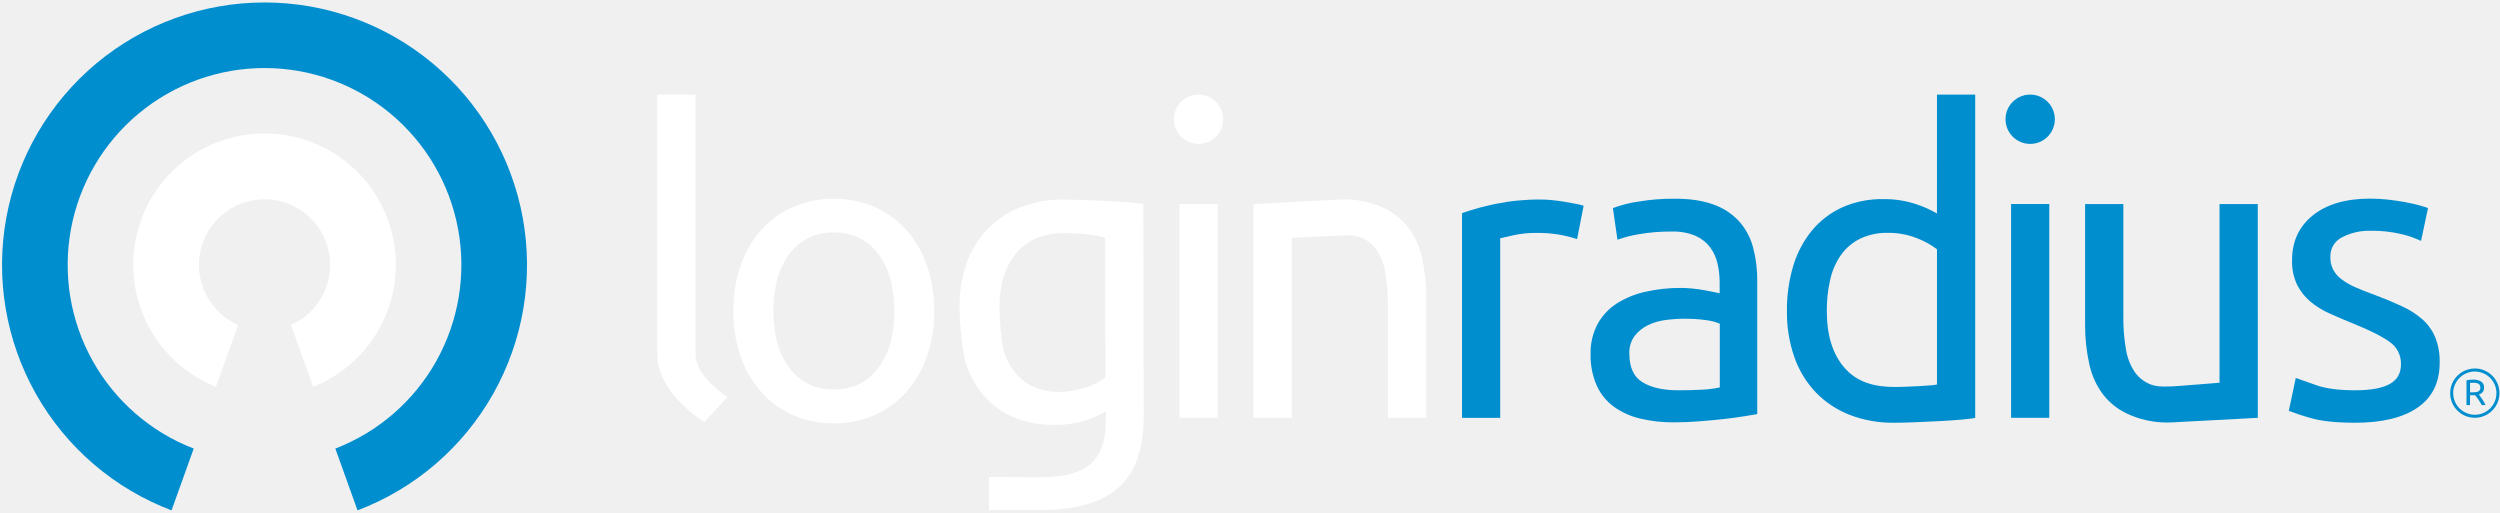
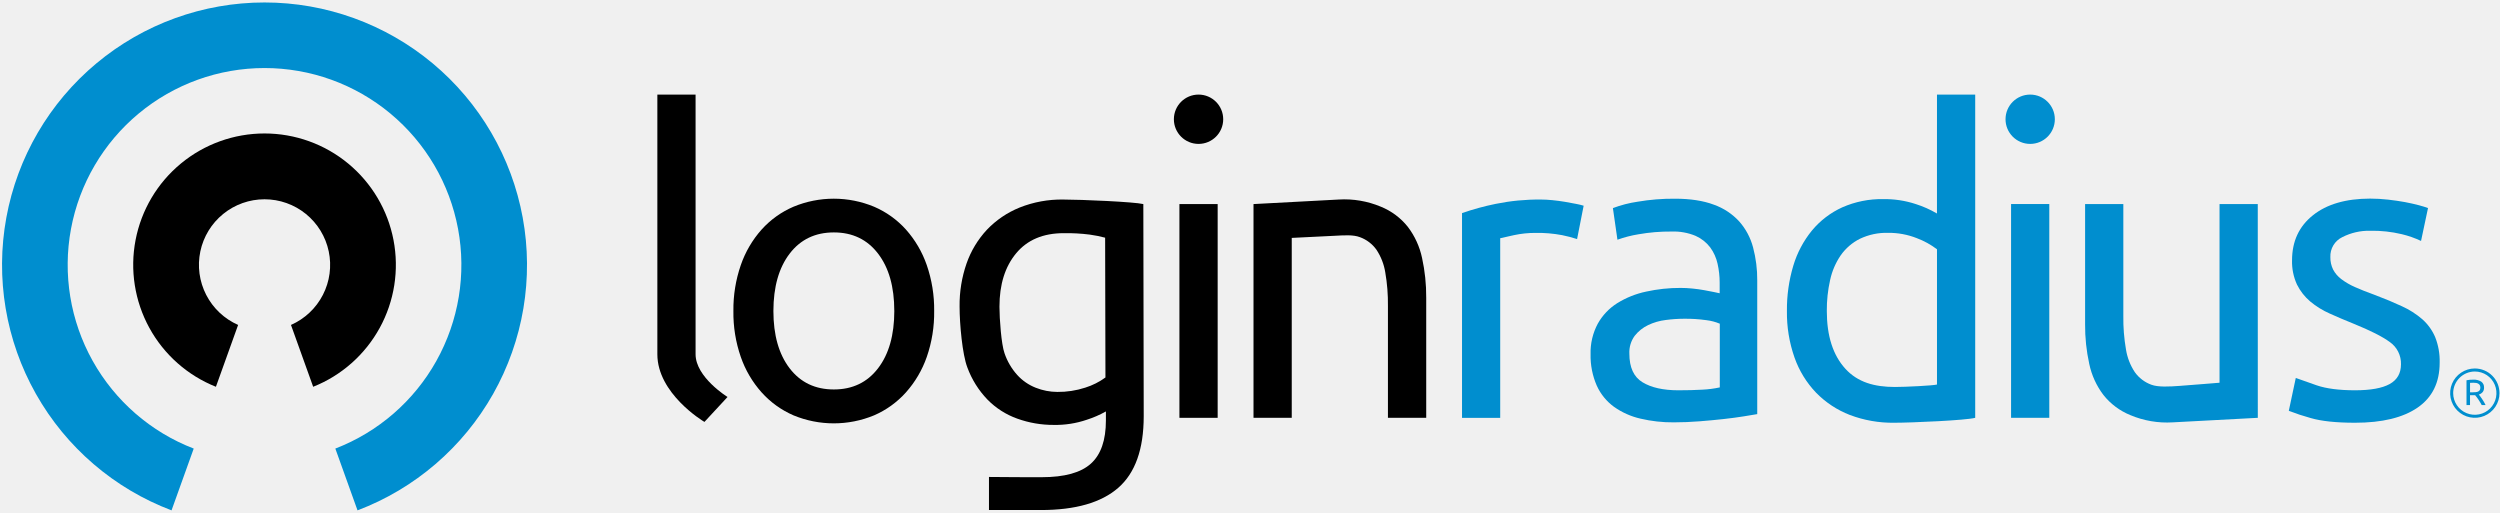
<svg xmlns="http://www.w3.org/2000/svg" width="156" height="32" viewBox="0 0 156 32" fill="none">
  <path d="M16.507 0.154C12.675 0.153 8.964 1.496 6.02 3.95C3.076 6.403 1.085 9.812 0.395 13.581C-0.295 17.351 0.358 21.243 2.242 24.581C4.126 27.918 7.12 30.489 10.704 31.847L12.088 27.991C9.412 26.959 7.182 25.024 5.783 22.52C4.384 20.016 3.906 17.102 4.43 14.283C4.955 11.463 6.45 8.916 8.655 7.083C10.861 5.249 13.639 4.246 16.507 4.246C19.375 4.246 22.152 5.249 24.358 7.083C26.564 8.916 28.058 11.463 28.583 14.283C29.108 17.102 28.629 20.016 27.23 22.52C25.832 25.024 23.601 26.959 20.925 27.991L22.309 31.847C25.893 30.489 28.887 27.918 30.771 24.581C32.655 21.244 33.309 17.351 32.618 13.582C31.928 9.812 29.938 6.404 26.994 3.95C24.051 1.497 20.34 0.153 16.507 0.154Z" fill="#008ECF" />
-   <path d="M13.473 24.135L14.858 20.276C13.998 19.897 13.295 19.235 12.866 18.399C12.437 17.563 12.308 16.606 12.501 15.686C12.695 14.767 13.198 13.942 13.928 13.35C14.657 12.758 15.568 12.435 16.507 12.435C17.447 12.435 18.358 12.758 19.087 13.35C19.816 13.942 20.32 14.767 20.513 15.686C20.707 16.606 20.578 17.563 20.149 18.399C19.72 19.235 19.017 19.897 18.157 20.276L19.542 24.135C21.312 23.43 22.781 22.129 23.696 20.458C24.611 18.787 24.915 16.849 24.555 14.978C24.196 13.106 23.196 11.419 21.727 10.205C20.259 8.992 18.413 8.328 16.507 8.328C14.602 8.328 12.756 8.992 11.287 10.205C9.818 11.419 8.818 13.106 8.459 14.978C8.1 16.849 8.404 18.787 9.319 20.458C10.234 22.129 11.703 23.43 13.473 24.135Z" fill="white" />
+   <path d="M13.473 24.135L14.858 20.276C13.998 19.897 13.295 19.235 12.866 18.399C12.437 17.563 12.308 16.606 12.501 15.686C12.695 14.767 13.198 13.942 13.928 13.35C14.657 12.758 15.568 12.435 16.507 12.435C17.447 12.435 18.358 12.758 19.087 13.35C19.816 13.942 20.32 14.767 20.513 15.686C20.707 16.606 20.578 17.563 20.149 18.399C19.72 19.235 19.017 19.897 18.157 20.276L19.542 24.135C21.312 23.43 22.781 22.129 23.696 20.458C24.611 18.787 24.915 16.849 24.555 14.978C24.196 13.106 23.196 11.419 21.727 10.205C20.259 8.992 18.413 8.328 16.507 8.328C14.602 8.328 12.756 8.992 11.287 10.205C9.818 11.419 8.818 13.106 8.459 14.978C8.1 16.849 8.404 18.787 9.319 20.458C10.234 22.129 11.703 23.43 13.473 24.135Z" fill="#000000" />
  <path d="M96.155 12.451C96.359 12.451 96.594 12.463 96.86 12.489C97.125 12.515 97.38 12.549 97.64 12.592C97.9 12.635 98.132 12.678 98.347 12.722C98.507 12.751 98.665 12.79 98.82 12.836L98.41 14.918C98.103 14.818 97.791 14.736 97.474 14.673C96.92 14.569 96.358 14.522 95.794 14.533C95.35 14.533 94.907 14.58 94.473 14.673C94.037 14.768 93.75 14.832 93.613 14.866V26.076H91.23V13.297C91.917 13.058 92.62 12.866 93.333 12.721C94.262 12.532 95.207 12.442 96.155 12.451Z" fill="#008ECF" />
  <path d="M104.519 12.399C105.473 12.399 106.281 12.523 106.942 12.771C107.551 12.986 108.098 13.348 108.533 13.824C108.941 14.288 109.235 14.841 109.392 15.439C109.57 16.113 109.658 16.808 109.652 17.505V25.841C109.448 25.876 109.16 25.923 108.794 25.983C108.427 26.042 108.013 26.097 107.549 26.149C107.084 26.201 106.587 26.247 106.049 26.29C105.51 26.332 104.976 26.355 104.445 26.355C103.744 26.361 103.046 26.283 102.364 26.123C101.774 25.988 101.216 25.74 100.722 25.392C100.254 25.053 99.882 24.598 99.642 24.072C99.369 23.45 99.236 22.775 99.252 22.096C99.234 21.435 99.389 20.781 99.701 20.198C99.993 19.675 100.412 19.234 100.92 18.915C101.472 18.574 102.079 18.331 102.715 18.197C103.423 18.041 104.145 17.963 104.87 17.966C105.118 17.966 105.366 17.979 105.613 18.005C105.873 18.031 106.117 18.065 106.344 18.107C106.576 18.15 106.776 18.188 106.948 18.223C107.119 18.258 107.238 18.283 107.307 18.3V17.633C107.307 17.239 107.263 16.846 107.177 16.462C107.097 16.091 106.94 15.741 106.715 15.435C106.476 15.124 106.163 14.877 105.804 14.717C105.33 14.521 104.818 14.429 104.304 14.448C103.614 14.442 102.924 14.499 102.244 14.619C101.795 14.691 101.355 14.805 100.928 14.959L100.645 12.985C101.142 12.797 101.658 12.664 102.184 12.587C102.955 12.455 103.737 12.393 104.519 12.399ZM104.723 24.354C105.288 24.354 105.788 24.341 106.224 24.315C106.591 24.298 106.956 24.251 107.315 24.174V20.198C107.048 20.086 106.767 20.013 106.481 19.979C106.017 19.914 105.55 19.884 105.082 19.89C104.701 19.891 104.32 19.917 103.941 19.968C103.559 20.013 103.186 20.121 102.838 20.288C102.513 20.444 102.228 20.672 102.005 20.955C101.77 21.278 101.652 21.671 101.672 22.07C101.672 22.926 101.945 23.52 102.492 23.853C103.04 24.186 103.783 24.353 104.723 24.354Z" fill="#008ECF" />
  <path d="M120.868 5.902H123.253V26.072C122.706 26.226 119.311 26.379 118.2 26.379C117.254 26.393 116.314 26.228 115.429 25.893C114.637 25.587 113.92 25.114 113.326 24.507C112.726 23.88 112.267 23.133 111.979 22.314C111.65 21.379 111.49 20.394 111.504 19.403C111.494 18.447 111.628 17.496 111.902 16.58C112.142 15.775 112.54 15.025 113.073 14.375C113.585 13.76 114.229 13.269 114.958 12.938C115.762 12.584 116.633 12.409 117.512 12.425C118.202 12.414 118.889 12.518 119.545 12.734C120.006 12.88 120.449 13.078 120.866 13.323L120.868 5.902ZM120.868 15.555C120.485 15.264 120.061 15.031 119.611 14.862C119.039 14.636 118.429 14.523 117.815 14.529C117.208 14.512 116.606 14.64 116.057 14.901C115.581 15.139 115.171 15.492 114.864 15.927C114.543 16.396 114.317 16.923 114.198 17.479C114.057 18.111 113.988 18.756 113.993 19.403C113.993 20.959 114.377 22.16 115.147 23.006C115.917 23.853 116.961 24.147 118.244 24.147C118.894 24.147 120.628 24.062 120.868 23.995V15.555Z" fill="#008ECF" />
  <path d="M146.949 24.354C147.924 24.354 148.646 24.224 149.116 23.964C149.586 23.703 149.821 23.293 149.821 22.732C149.829 22.462 149.77 22.194 149.649 21.952C149.529 21.71 149.35 21.502 149.129 21.346C148.667 21.006 147.906 20.621 146.846 20.192C146.334 19.987 145.842 19.777 145.371 19.564C144.931 19.37 144.521 19.115 144.152 18.807C143.81 18.516 143.531 18.159 143.331 17.756C143.114 17.282 143.009 16.764 143.024 16.242C143.024 15.062 143.458 14.126 144.325 13.434C145.192 12.741 146.381 12.395 147.891 12.393C148.268 12.393 148.645 12.415 149.02 12.457C149.395 12.5 149.746 12.552 150.072 12.611C150.396 12.671 150.684 12.741 150.931 12.804C151.178 12.866 151.372 12.934 151.508 12.983L151.073 15.035C150.687 14.852 150.282 14.71 149.867 14.612C149.224 14.459 148.564 14.387 147.902 14.4C147.297 14.386 146.698 14.523 146.159 14.798C145.927 14.91 145.733 15.087 145.601 15.308C145.469 15.529 145.404 15.784 145.415 16.042C145.409 16.308 145.466 16.572 145.582 16.812C145.705 17.049 145.881 17.255 146.094 17.415C146.36 17.615 146.649 17.783 146.954 17.915C147.296 18.068 147.706 18.231 148.185 18.403C148.818 18.642 149.381 18.877 149.876 19.108C150.335 19.315 150.763 19.587 151.145 19.915C151.494 20.223 151.77 20.604 151.953 21.032C152.155 21.541 152.251 22.086 152.235 22.634C152.235 23.866 151.778 24.798 150.863 25.431C149.948 26.064 148.644 26.38 146.952 26.379C145.771 26.379 144.848 26.281 144.181 26.085C143.72 25.958 143.267 25.808 142.821 25.635L143.257 23.584C143.53 23.687 143.967 23.841 144.566 24.046C145.165 24.25 145.959 24.353 146.949 24.354Z" fill="#008ECF" />
  <path d="M140.887 26.072L135.577 26.355C134.673 26.41 133.769 26.256 132.934 25.904C132.276 25.637 131.697 25.204 131.255 24.648C130.82 24.076 130.518 23.414 130.37 22.711C130.191 21.894 130.103 21.06 130.11 20.224V12.734H132.496V19.71C132.486 20.415 132.542 21.119 132.662 21.813C132.743 22.318 132.931 22.799 133.214 23.225C133.47 23.582 133.827 23.854 134.24 24.005C134.668 24.168 135.379 24.125 136.01 24.079C137.489 23.973 137.832 23.93 138.499 23.882V12.734H140.885L140.887 26.072Z" fill="#008ECF" />
  <path d="M127.876 12.732H125.491V26.071H127.876V12.732Z" fill="#008ECF" />
  <path d="M126.684 8.98C127.533 8.98 128.222 8.291 128.222 7.441C128.222 6.591 127.533 5.902 126.684 5.902C125.834 5.902 125.145 6.591 125.145 7.441C125.145 8.291 125.834 8.98 126.684 8.98Z" fill="#008ECF" />
-   <path d="M71.344 12.734C70.78 12.596 67.454 12.451 66.341 12.451C65.411 12.437 64.487 12.607 63.623 12.951C62.852 13.262 62.157 13.735 61.583 14.336C61.019 14.942 60.586 15.658 60.313 16.44C60.015 17.302 59.867 18.21 59.878 19.122C59.878 20.234 60.052 22.114 60.359 22.919C60.634 23.671 61.062 24.356 61.617 24.933C62.139 25.466 62.776 25.874 63.48 26.124C64.208 26.386 64.977 26.518 65.751 26.515C66.453 26.528 67.151 26.42 67.815 26.193C68.23 26.061 68.629 25.887 69.008 25.673V26.238C69.008 27.468 68.696 28.366 68.072 28.93C67.447 29.495 66.426 29.777 65.007 29.777C64.682 29.777 62.426 29.777 61.712 29.762V31.826C62.412 31.826 64.627 31.826 64.955 31.826C67.11 31.826 68.717 31.364 69.777 30.441C70.837 29.517 71.367 28.029 71.368 25.976L71.344 12.734ZM67.722 24.188C67.159 24.372 66.57 24.462 65.977 24.456C65.516 24.454 65.059 24.366 64.631 24.195C64.19 24.022 63.795 23.75 63.476 23.399C63.121 23.005 62.851 22.542 62.681 22.04C62.485 21.494 62.366 19.91 62.366 19.14C62.366 17.753 62.713 16.642 63.407 15.806C64.101 14.971 65.088 14.552 66.369 14.55C66.913 14.541 67.457 14.571 67.997 14.639C68.322 14.683 68.644 14.748 68.96 14.832L68.98 23.554C68.598 23.833 68.173 24.047 67.722 24.188Z" fill="white" />
-   <path d="M58.292 19.403C58.306 20.38 58.15 21.352 57.83 22.275C57.546 23.091 57.104 23.842 56.529 24.487C55.978 25.101 55.3 25.59 54.542 25.918C52.932 26.584 51.124 26.584 49.514 25.918C48.756 25.59 48.078 25.102 47.526 24.487C46.951 23.843 46.509 23.091 46.226 22.275C45.906 21.352 45.75 20.38 45.764 19.403C45.752 18.43 45.908 17.462 46.226 16.541C46.508 15.723 46.95 14.968 47.526 14.322C48.078 13.709 48.756 13.224 49.514 12.899C50.311 12.568 51.165 12.398 52.028 12.398C52.891 12.398 53.745 12.568 54.542 12.899C55.3 13.224 55.978 13.71 56.529 14.322C57.105 14.969 57.547 15.723 57.83 16.541C58.148 17.462 58.304 18.43 58.292 19.403ZM55.804 19.403C55.804 17.898 55.466 16.706 54.79 15.825C54.115 14.943 53.196 14.503 52.032 14.503C50.87 14.503 49.951 14.943 49.276 15.825C48.601 16.706 48.263 17.898 48.26 19.403C48.26 20.908 48.598 22.101 49.273 22.982C49.949 23.863 50.869 24.303 52.032 24.302C53.196 24.302 54.115 23.862 54.79 22.982C55.466 22.101 55.804 20.909 55.805 19.403H55.804Z" fill="white" />
-   <path d="M78.219 12.734L83.529 12.451C84.433 12.395 85.337 12.549 86.171 12.9C86.83 13.168 87.408 13.601 87.85 14.157C88.285 14.729 88.587 15.391 88.736 16.094C88.915 16.911 89.002 17.746 88.996 18.582V26.072H86.607V19.095C86.616 18.39 86.561 17.686 86.44 16.991C86.36 16.487 86.171 16.006 85.889 15.58C85.633 15.223 85.275 14.951 84.862 14.8C84.434 14.637 83.874 14.682 83.242 14.715L80.605 14.845V26.07H78.219V12.734Z" fill="white" />
-   <path d="M43.957 26.328C43.836 26.258 41.019 24.545 41.019 22.106V5.902H43.404V22.106C43.404 23.537 45.379 24.757 45.397 24.773L43.957 26.328Z" fill="white" />
-   <path d="M75.982 12.734H73.596V26.072H75.982V12.734Z" fill="white" />
-   <path d="M74.789 8.98C75.639 8.98 76.328 8.291 76.328 7.441C76.328 6.591 75.639 5.902 74.789 5.902C73.939 5.902 73.25 6.591 73.25 7.441C73.25 8.291 73.939 8.98 74.789 8.98Z" fill="white" />
+   <path d="M71.344 12.734C70.78 12.596 67.454 12.451 66.341 12.451C65.411 12.437 64.487 12.607 63.623 12.951C62.852 13.262 62.157 13.735 61.583 14.336C61.019 14.942 60.586 15.658 60.313 16.44C60.015 17.302 59.867 18.21 59.878 19.122C59.878 20.234 60.052 22.114 60.359 22.919C60.634 23.671 61.062 24.356 61.617 24.933C62.139 25.466 62.776 25.874 63.48 26.124C64.208 26.386 64.977 26.518 65.751 26.515C66.453 26.528 67.151 26.42 67.815 26.193C68.23 26.061 68.629 25.887 69.008 25.673V26.238C69.008 27.468 68.696 28.366 68.072 28.93C67.447 29.495 66.426 29.777 65.007 29.777C64.682 29.777 62.426 29.777 61.712 29.762V31.826C62.412 31.826 64.627 31.826 64.955 31.826C67.11 31.826 68.717 31.364 69.777 30.441C70.837 29.517 71.367 28.029 71.368 25.976L71.344 12.734ZM67.722 24.188C67.159 24.372 66.57 24.462 65.977 24.456C65.516 24.454 65.059 24.366 64.631 24.195C64.19 24.022 63.795 23.75 63.476 23.399C63.121 23.005 62.851 22.542 62.681 22.04C62.485 21.494 62.366 19.91 62.366 19.14C62.366 17.753 62.713 16.642 63.407 15.806C64.101 14.971 65.088 14.552 66.369 14.55C66.913 14.541 67.457 14.571 67.997 14.639C68.322 14.683 68.644 14.748 68.96 14.832L68.98 23.554C68.598 23.833 68.173 24.047 67.722 24.188Z" fill="#000000" />
+   <path d="M58.292 19.403C58.306 20.38 58.15 21.352 57.83 22.275C57.546 23.091 57.104 23.842 56.529 24.487C55.978 25.101 55.3 25.59 54.542 25.918C52.932 26.584 51.124 26.584 49.514 25.918C48.756 25.59 48.078 25.102 47.526 24.487C46.951 23.843 46.509 23.091 46.226 22.275C45.906 21.352 45.75 20.38 45.764 19.403C45.752 18.43 45.908 17.462 46.226 16.541C46.508 15.723 46.95 14.968 47.526 14.322C48.078 13.709 48.756 13.224 49.514 12.899C50.311 12.568 51.165 12.398 52.028 12.398C52.891 12.398 53.745 12.568 54.542 12.899C55.3 13.224 55.978 13.71 56.529 14.322C57.105 14.969 57.547 15.723 57.83 16.541C58.148 17.462 58.304 18.43 58.292 19.403ZM55.804 19.403C55.804 17.898 55.466 16.706 54.79 15.825C54.115 14.943 53.196 14.503 52.032 14.503C50.87 14.503 49.951 14.943 49.276 15.825C48.601 16.706 48.263 17.898 48.26 19.403C48.26 20.908 48.598 22.101 49.273 22.982C49.949 23.863 50.869 24.303 52.032 24.302C53.196 24.302 54.115 23.862 54.79 22.982C55.466 22.101 55.804 20.909 55.805 19.403H55.804Z" fill="#000000" />
+   <path d="M78.219 12.734L83.529 12.451C84.433 12.395 85.337 12.549 86.171 12.9C86.83 13.168 87.408 13.601 87.85 14.157C88.285 14.729 88.587 15.391 88.736 16.094C88.915 16.911 89.002 17.746 88.996 18.582V26.072H86.607V19.095C86.616 18.39 86.561 17.686 86.44 16.991C86.36 16.487 86.171 16.006 85.889 15.58C85.633 15.223 85.275 14.951 84.862 14.8C84.434 14.637 83.874 14.682 83.242 14.715L80.605 14.845V26.07H78.219V12.734Z" fill="#000000" />
+   <path d="M43.957 26.328C43.836 26.258 41.019 24.545 41.019 22.106V5.902H43.404V22.106C43.404 23.537 45.379 24.757 45.397 24.773L43.957 26.328Z" fill="#000000" />
+   <path d="M75.982 12.734H73.596V26.072H75.982V12.734Z" fill="#000000" />
+   <path d="M74.789 8.98C75.639 8.98 76.328 8.291 76.328 7.441C76.328 6.591 75.639 5.902 74.789 5.902C73.939 5.902 73.25 6.591 73.25 7.441C73.25 8.291 73.939 8.98 74.789 8.98Z" fill="#000000" />
  <path d="M154.429 23.182C154.696 23.182 154.957 23.261 155.179 23.409C155.401 23.558 155.574 23.769 155.676 24.015C155.778 24.262 155.805 24.534 155.753 24.795C155.701 25.057 155.572 25.298 155.383 25.487C155.195 25.676 154.954 25.804 154.692 25.856C154.43 25.908 154.159 25.882 153.912 25.779C153.665 25.677 153.454 25.504 153.306 25.282C153.158 25.06 153.078 24.799 153.078 24.532C153.079 24.174 153.222 23.831 153.475 23.578C153.728 23.325 154.071 23.183 154.429 23.182ZM154.429 22.993C154.124 22.993 153.827 23.083 153.574 23.253C153.321 23.422 153.123 23.662 153.007 23.943C152.89 24.224 152.86 24.534 152.919 24.832C152.979 25.131 153.125 25.405 153.34 25.62C153.556 25.835 153.83 25.982 154.128 26.041C154.427 26.101 154.736 26.07 155.018 25.954C155.299 25.837 155.539 25.64 155.708 25.387C155.877 25.134 155.968 24.836 155.968 24.532C155.968 24.33 155.928 24.13 155.851 23.943C155.773 23.756 155.66 23.586 155.517 23.444C155.374 23.301 155.205 23.187 155.018 23.11C154.831 23.033 154.631 22.993 154.429 22.993Z" fill="#008ECF" />
  <path d="M154.678 24.619C154.703 24.651 154.734 24.689 154.771 24.739C154.807 24.788 154.846 24.843 154.885 24.902C154.924 24.96 154.963 25.024 155.002 25.089C155.039 25.15 155.072 25.213 155.101 25.277H154.86C154.831 25.22 154.797 25.162 154.762 25.103C154.727 25.045 154.69 24.987 154.654 24.934C154.617 24.881 154.582 24.83 154.547 24.783C154.512 24.736 154.479 24.696 154.449 24.661H154.39H154.129V25.275H153.91V23.728C153.978 23.713 154.047 23.703 154.116 23.698C154.193 23.698 154.263 23.691 154.326 23.691C154.503 23.679 154.679 23.722 154.831 23.814C154.888 23.857 154.935 23.913 154.965 23.978C154.995 24.043 155.009 24.114 155.005 24.186C155.009 24.282 154.982 24.377 154.927 24.455C154.864 24.535 154.777 24.593 154.678 24.619ZM154.345 23.883C154.252 23.883 154.18 23.883 154.131 23.89V24.481H154.287C154.355 24.482 154.423 24.478 154.491 24.47C154.544 24.465 154.597 24.451 154.645 24.427C154.684 24.407 154.718 24.375 154.741 24.337C154.763 24.29 154.775 24.239 154.775 24.187C154.775 24.135 154.763 24.084 154.741 24.037C154.719 23.998 154.687 23.966 154.648 23.944C154.608 23.921 154.564 23.904 154.518 23.896C154.461 23.887 154.403 23.882 154.345 23.883Z" fill="#008ECF" />
</svg>
